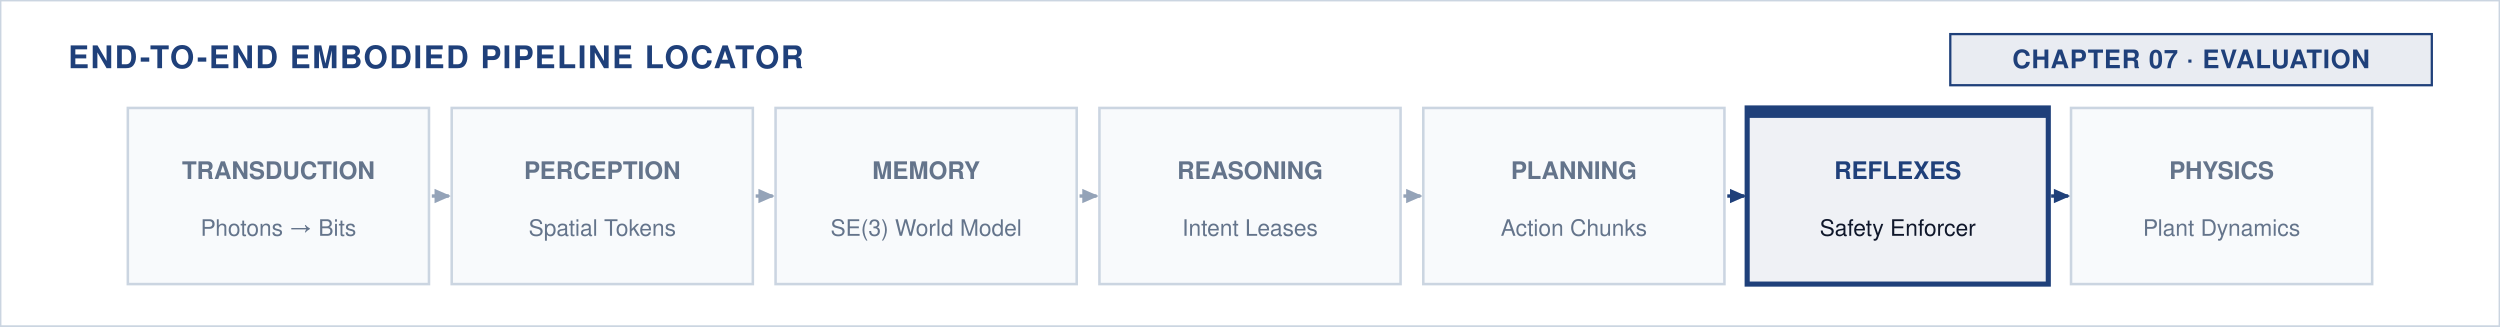
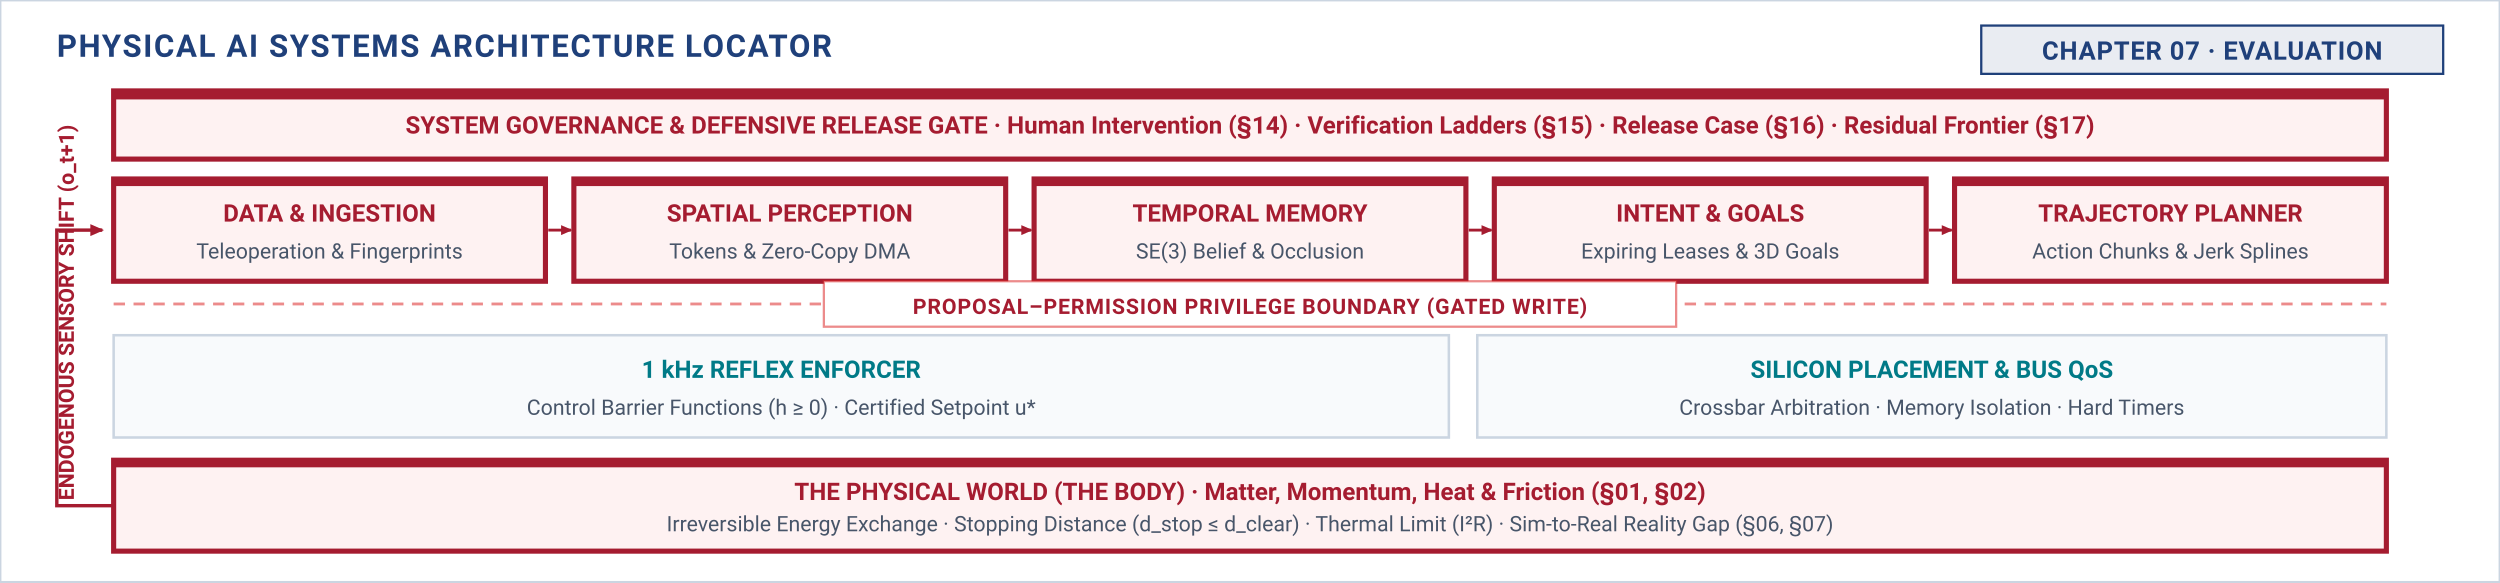
- <svg xmlns="http://www.w3.org/2000/svg" viewBox="0 0 880 115" width="100%" height="100%">
+ <svg xmlns="http://www.w3.org/2000/svg" viewBox="0 0 880 205" width="100%" height="100%">
  <style>
-   text { font-family: "Helvetica Neue", Helvetica, Arial, sans-serif; }
-   .section-hdr { font-size: 11px; font-weight: 700; fill: #1F407A; letter-spacing: 0.05em; }
+   text { font-family: -apple-system, BlinkMacSystemFont, "Segoe UI", Roboto, "Helvetica Neue", Arial, sans-serif; }
+   .hdr-title { font-size: 11px; font-weight: 700; fill: #1F407A; letter-spacing: 0.05em; }
  .badge-text { font-size: 9px; font-weight: 700; text-anchor: middle; letter-spacing: 0.03em; }
+   .tier-title { font-size: 8.5px; font-weight: 700; fill: #475569; letter-spacing: 0.04em; }
+   .card-title { font-size: 8.5px; font-weight: 700; text-anchor: middle; }
+   .card-sub { font-size: 7.5px; text-anchor: middle; }
+   .banner-text { font-size: 8.5px; font-weight: 700; text-anchor: middle; }
+   .loop-text { font-size: 7.5px; font-weight: 700; fill: #A51C30; }
+   .boundary-text { font-size: 7.5px; font-weight: 700; fill: #A51C30; text-anchor: middle; letter-spacing: 0.04em; }
</style>
  <defs>
-     <marker id="arr-navy" viewBox="0 0 10 10" refX="7" refY="5" markerWidth="6" markerHeight="6" orient="auto-start-reverse">
+     <marker id="arr-navy" viewBox="0 0 10 10" refX="7" refY="5" markerWidth="5" markerHeight="5" orient="auto-start-reverse">
      <path d="M 0 1.5 L 8 5 L 0 8.5 z" fill="#1F407A" />
    </marker>
-     <marker id="arr-slate" viewBox="0 0 10 10" refX="7" refY="5" markerWidth="6" markerHeight="6" orient="auto-start-reverse">
+     <marker id="arr-crimson" viewBox="0 0 10 10" refX="7" refY="5" markerWidth="5" markerHeight="5" orient="auto-start-reverse">
+       <path d="M 0 1.5 L 8 5 L 0 8.5 z" fill="#A51C30" />
+     </marker>
+     <marker id="arr-slate" viewBox="0 0 10 10" refX="7" refY="5" markerWidth="5" markerHeight="5" orient="auto-start-reverse">
      <path d="M 0 1.5 L 8 5 L 0 8.5 z" fill="#94A3B8" />
    </marker>
-     <marker id="arr-crimson" viewBox="0 0 10 10" refX="7" refY="5" markerWidth="6" markerHeight="6" orient="auto-start-reverse">
-       <path d="M 0 1.5 L 8 5 L 0 8.5 z" fill="#A51C30" />
-     </marker>
  </defs>
-   <rect width="880" height="115" fill="#FFFFFF" stroke="#CBD5E1" stroke-width="1" />
-   <text x="24" y="24" class="section-hdr">END-TO-END EMBODIED PIPELINE LOCATOR</text>
-   <rect x="686.5" y="12" width="169.5" height="18" fill="#1F407A" fill-opacity="0.10" stroke="#1F407A" stroke-width="0.8" />
-   <text x="771.25" y="24" class="badge-text" fill="#1F407A">CHAPTER 07 · EVALUATION</text>
-   <rect x="45.0" y="38" width="106" height="62" fill="#F8FAFC" stroke="#CBD5E1" stroke-width="0.9" />
-   <text x="98.0" y="63" font-size="8.5" font-weight="600" fill="#64748B" text-anchor="middle">TRANSDUCTION</text>
-   <text x="98.0" y="83" font-size="8" fill="#64748B" text-anchor="middle">Photons → Bits</text>
-   <line x1="152.0" y1="69.0" x2="158.0" y2="69.0" stroke="#94A3B8" stroke-width="1.2" marker-end="url(#arr-slate)" />
-   <rect x="159.0" y="38" width="106" height="62" fill="#F8FAFC" stroke="#CBD5E1" stroke-width="0.9" />
-   <text x="212.0" y="63" font-size="8.5" font-weight="600" fill="#64748B" text-anchor="middle">PERCEPTION</text>
-   <text x="212.0" y="83" font-size="8" fill="#64748B" text-anchor="middle">Spatial Tokens</text>
-   <line x1="266.0" y1="69.0" x2="272.0" y2="69.0" stroke="#94A3B8" stroke-width="1.2" marker-end="url(#arr-slate)" />
-   <rect x="273.0" y="38" width="106" height="62" fill="#F8FAFC" stroke="#CBD5E1" stroke-width="0.9" />
-   <text x="326.0" y="63" font-size="8.5" font-weight="600" fill="#64748B" text-anchor="middle">MEMORY</text>
-   <text x="326.0" y="83" font-size="8" fill="#64748B" text-anchor="middle">SE(3) World Model</text>
-   <line x1="380.0" y1="69.0" x2="386.0" y2="69.0" stroke="#94A3B8" stroke-width="1.2" marker-end="url(#arr-slate)" />
-   <rect x="387.0" y="38" width="106" height="62" fill="#F8FAFC" stroke="#CBD5E1" stroke-width="0.9" />
-   <text x="440.0" y="63" font-size="8.5" font-weight="600" fill="#64748B" text-anchor="middle">REASONING</text>
-   <text x="440.0" y="83" font-size="8" fill="#64748B" text-anchor="middle">Intent Leases</text>
-   <line x1="494.0" y1="69.0" x2="500.0" y2="69.0" stroke="#94A3B8" stroke-width="1.2" marker-end="url(#arr-slate)" />
-   <rect x="501.0" y="38" width="106" height="62" fill="#F8FAFC" stroke="#CBD5E1" stroke-width="0.9" />
-   <text x="554.0" y="63" font-size="8.5" font-weight="600" fill="#64748B" text-anchor="middle">PLANNING</text>
-   <text x="554.0" y="83" font-size="8" fill="#64748B" text-anchor="middle">Action Chunks</text>
-   <line x1="608.0" y1="69.0" x2="614.0" y2="69.0" stroke="#1F407A" stroke-width="1.2" marker-end="url(#arr-navy)" />
-   <rect x="615.0" y="38" width="106" height="62" fill="#1F407A12" stroke="#1F407A" stroke-width="1.8" />
-   <rect x="615.0" y="38" width="106" height="3.5" fill="#1F407A" />
-   <text x="668.0" y="63" font-size="8.5" font-weight="700" fill="#1F407A" text-anchor="middle">REFLEXES</text>
-   <text x="668.0" y="83" font-size="8" fill="#0F172A" text-anchor="middle">Safety Enforcer</text>
-   <line x1="722.0" y1="69.0" x2="728.0" y2="69.0" stroke="#1F407A" stroke-width="1.2" marker-end="url(#arr-navy)" />
-   <rect x="729.0" y="38" width="106" height="62" fill="#F8FAFC" stroke="#CBD5E1" stroke-width="0.9" />
-   <text x="782.0" y="63" font-size="8.5" font-weight="600" fill="#64748B" text-anchor="middle">PHYSICS</text>
-   <text x="782.0" y="83" font-size="8" fill="#64748B" text-anchor="middle">Plant Dynamics</text>
+   <rect width="880" height="205" fill="#FFFFFF" stroke="#CBD5E1" stroke-width="1" />
+   <text x="20" y="20" class="hdr-title">PHYSICAL AI SYSTEMS ARCHITECTURE LOCATOR</text>
+   <rect x="697.4" y="9" width="162.6" height="17" fill="#1F407A" fill-opacity="0.10" stroke="#1F407A" stroke-width="0.8" />
+   <text x="778.7" y="21" class="badge-text" fill="#1F407A">CHAPTER 07 · EVALUATION</text>
+   <rect x="40" y="32" width="800" height="24" fill="#FEF2F2" stroke="#A51C30" stroke-width="1.8" />
+   <rect x="40" y="32" width="800" height="3" fill="#A51C30" />
+   <text x="440" y="47" class="banner-text" fill="#A51C30">SYSTEM GOVERNANCE &amp; DEFENSIVE RELEASE GATE · Human Intervention (§14) · Verification Ladders (§15) · Release Case (§16) · Residual Frontier (§17)</text>
+   <rect x="40" y="63" width="152" height="36" fill="#FEF2F2" stroke="#A51C30" stroke-width="1.8" />
+   <rect x="40" y="63" width="152" height="2.5" fill="#A51C30" />
+   <text x="116.0" y="78" class="card-title" fill="#A51C30">DATA &amp; INGESTION</text>
+   <text x="116.0" y="91" class="card-sub" fill="#475569">Teleoperation &amp; Fingerprints</text>
+   <line x1="193" y1="81.0" x2="201" y2="81.0" stroke="#A51C30" stroke-width="1.0" marker-end="url(#arr-crimson)" />
+   <rect x="202" y="63" width="152" height="36" fill="#FEF2F2" stroke="#A51C30" stroke-width="1.8" />
+   <rect x="202" y="63" width="152" height="2.5" fill="#A51C30" />
+   <text x="278.0" y="78" class="card-title" fill="#A51C30">SPATIAL PERCEPTION</text>
+   <text x="278.0" y="91" class="card-sub" fill="#475569">Tokens &amp; Zero-Copy DMA</text>
+   <line x1="355" y1="81.0" x2="363" y2="81.0" stroke="#A51C30" stroke-width="1.0" marker-end="url(#arr-crimson)" />
+   <rect x="364" y="63" width="152" height="36" fill="#FEF2F2" stroke="#A51C30" stroke-width="1.8" />
+   <rect x="364" y="63" width="152" height="2.5" fill="#A51C30" />
+   <text x="440.0" y="78" class="card-title" fill="#A51C30">TEMPORAL MEMORY</text>
+   <text x="440.0" y="91" class="card-sub" fill="#475569">SE(3) Belief &amp; Occlusion</text>
+   <line x1="517" y1="81.0" x2="525" y2="81.0" stroke="#A51C30" stroke-width="1.0" marker-end="url(#arr-crimson)" />
+   <rect x="526" y="63" width="152" height="36" fill="#FEF2F2" stroke="#A51C30" stroke-width="1.8" />
+   <rect x="526" y="63" width="152" height="2.5" fill="#A51C30" />
+   <text x="602.0" y="78" class="card-title" fill="#A51C30">INTENT &amp; GOALS</text>
+   <text x="602.0" y="91" class="card-sub" fill="#475569">Expiring Leases &amp; 3D Goals</text>
+   <line x1="679" y1="81.0" x2="687" y2="81.0" stroke="#A51C30" stroke-width="1.0" marker-end="url(#arr-crimson)" />
+   <rect x="688" y="63" width="152" height="36" fill="#FEF2F2" stroke="#A51C30" stroke-width="1.8" />
+   <rect x="688" y="63" width="152" height="2.5" fill="#A51C30" />
+   <text x="764.0" y="78" class="card-title" fill="#A51C30">TRAJECTORY PLANNER</text>
+   <text x="764.0" y="91" class="card-sub" fill="#475569">Action Chunks &amp; Jerk Splines</text>
+   <line x1="40" y1="107" x2="840" y2="107" stroke="#DC262688" stroke-dasharray="4,3" stroke-width="1.0" />
+   <rect x="290" y="99" width="300" height="16" fill="#FFFFFF" stroke="#DC262688" stroke-width="0.8" />
+   <text x="440" y="110.5" class="boundary-text">PROPOSAL–PERMISSION PRIVILEGE BOUNDARY (GATED WRITE)</text>
+   <rect x="40" y="118" width="470" height="36" fill="#F8FAFC" stroke="#CBD5E1" stroke-width="0.9" />
+   <text x="275.0" y="133" class="card-title" fill="#007A87">1 kHz REFLEX ENFORCER</text>
+   <text x="275.0" y="146" class="card-sub" fill="#475569">Control Barrier Functions (h ≥ 0) · Certified Setpoint u*</text>
+   <rect x="520" y="118" width="320" height="36" fill="#F8FAFC" stroke="#CBD5E1" stroke-width="0.9" />
+   <text x="680.0" y="133" class="card-title" fill="#007A87">SILICON PLACEMENT &amp; BUS QoS</text>
+   <text x="680.0" y="146" class="card-sub" fill="#475569">Crossbar Arbitration · Memory Isolation · Hard Timers</text>
+   <rect x="40" y="162" width="800" height="32" fill="#FEF2F2" stroke="#A51C30" stroke-width="1.8" />
+   <rect x="40" y="162" width="800" height="2.5" fill="#A51C30" />
+   <text x="440" y="176" class="card-title" fill="#A51C30">THE PHYSICAL WORLD (THE BODY) · Matter, Momentum, Heat &amp; Friction (§01, §02)</text>
+   <text x="440" y="187" class="card-sub" fill="#475569">Irreversible Energy Exchange · Stopping Distance (d_stop ≤ d_clear) · Thermal Limit (I²R) · Sim-to-Real Reality Gap (§06, §07)</text>
+   <path d="M 40 178 L 20 178 L 20 81 L 36 81" fill="none" stroke="#A51C30" stroke-width="1.2" marker-end="url(#arr-crimson)" />
+   <text x="26" y="110" class="loop-text" transform="rotate(-90 26,110)" text-anchor="middle">ENDOGENOUS SENSORY SHIFT (o_t+1)</text>
</svg>
